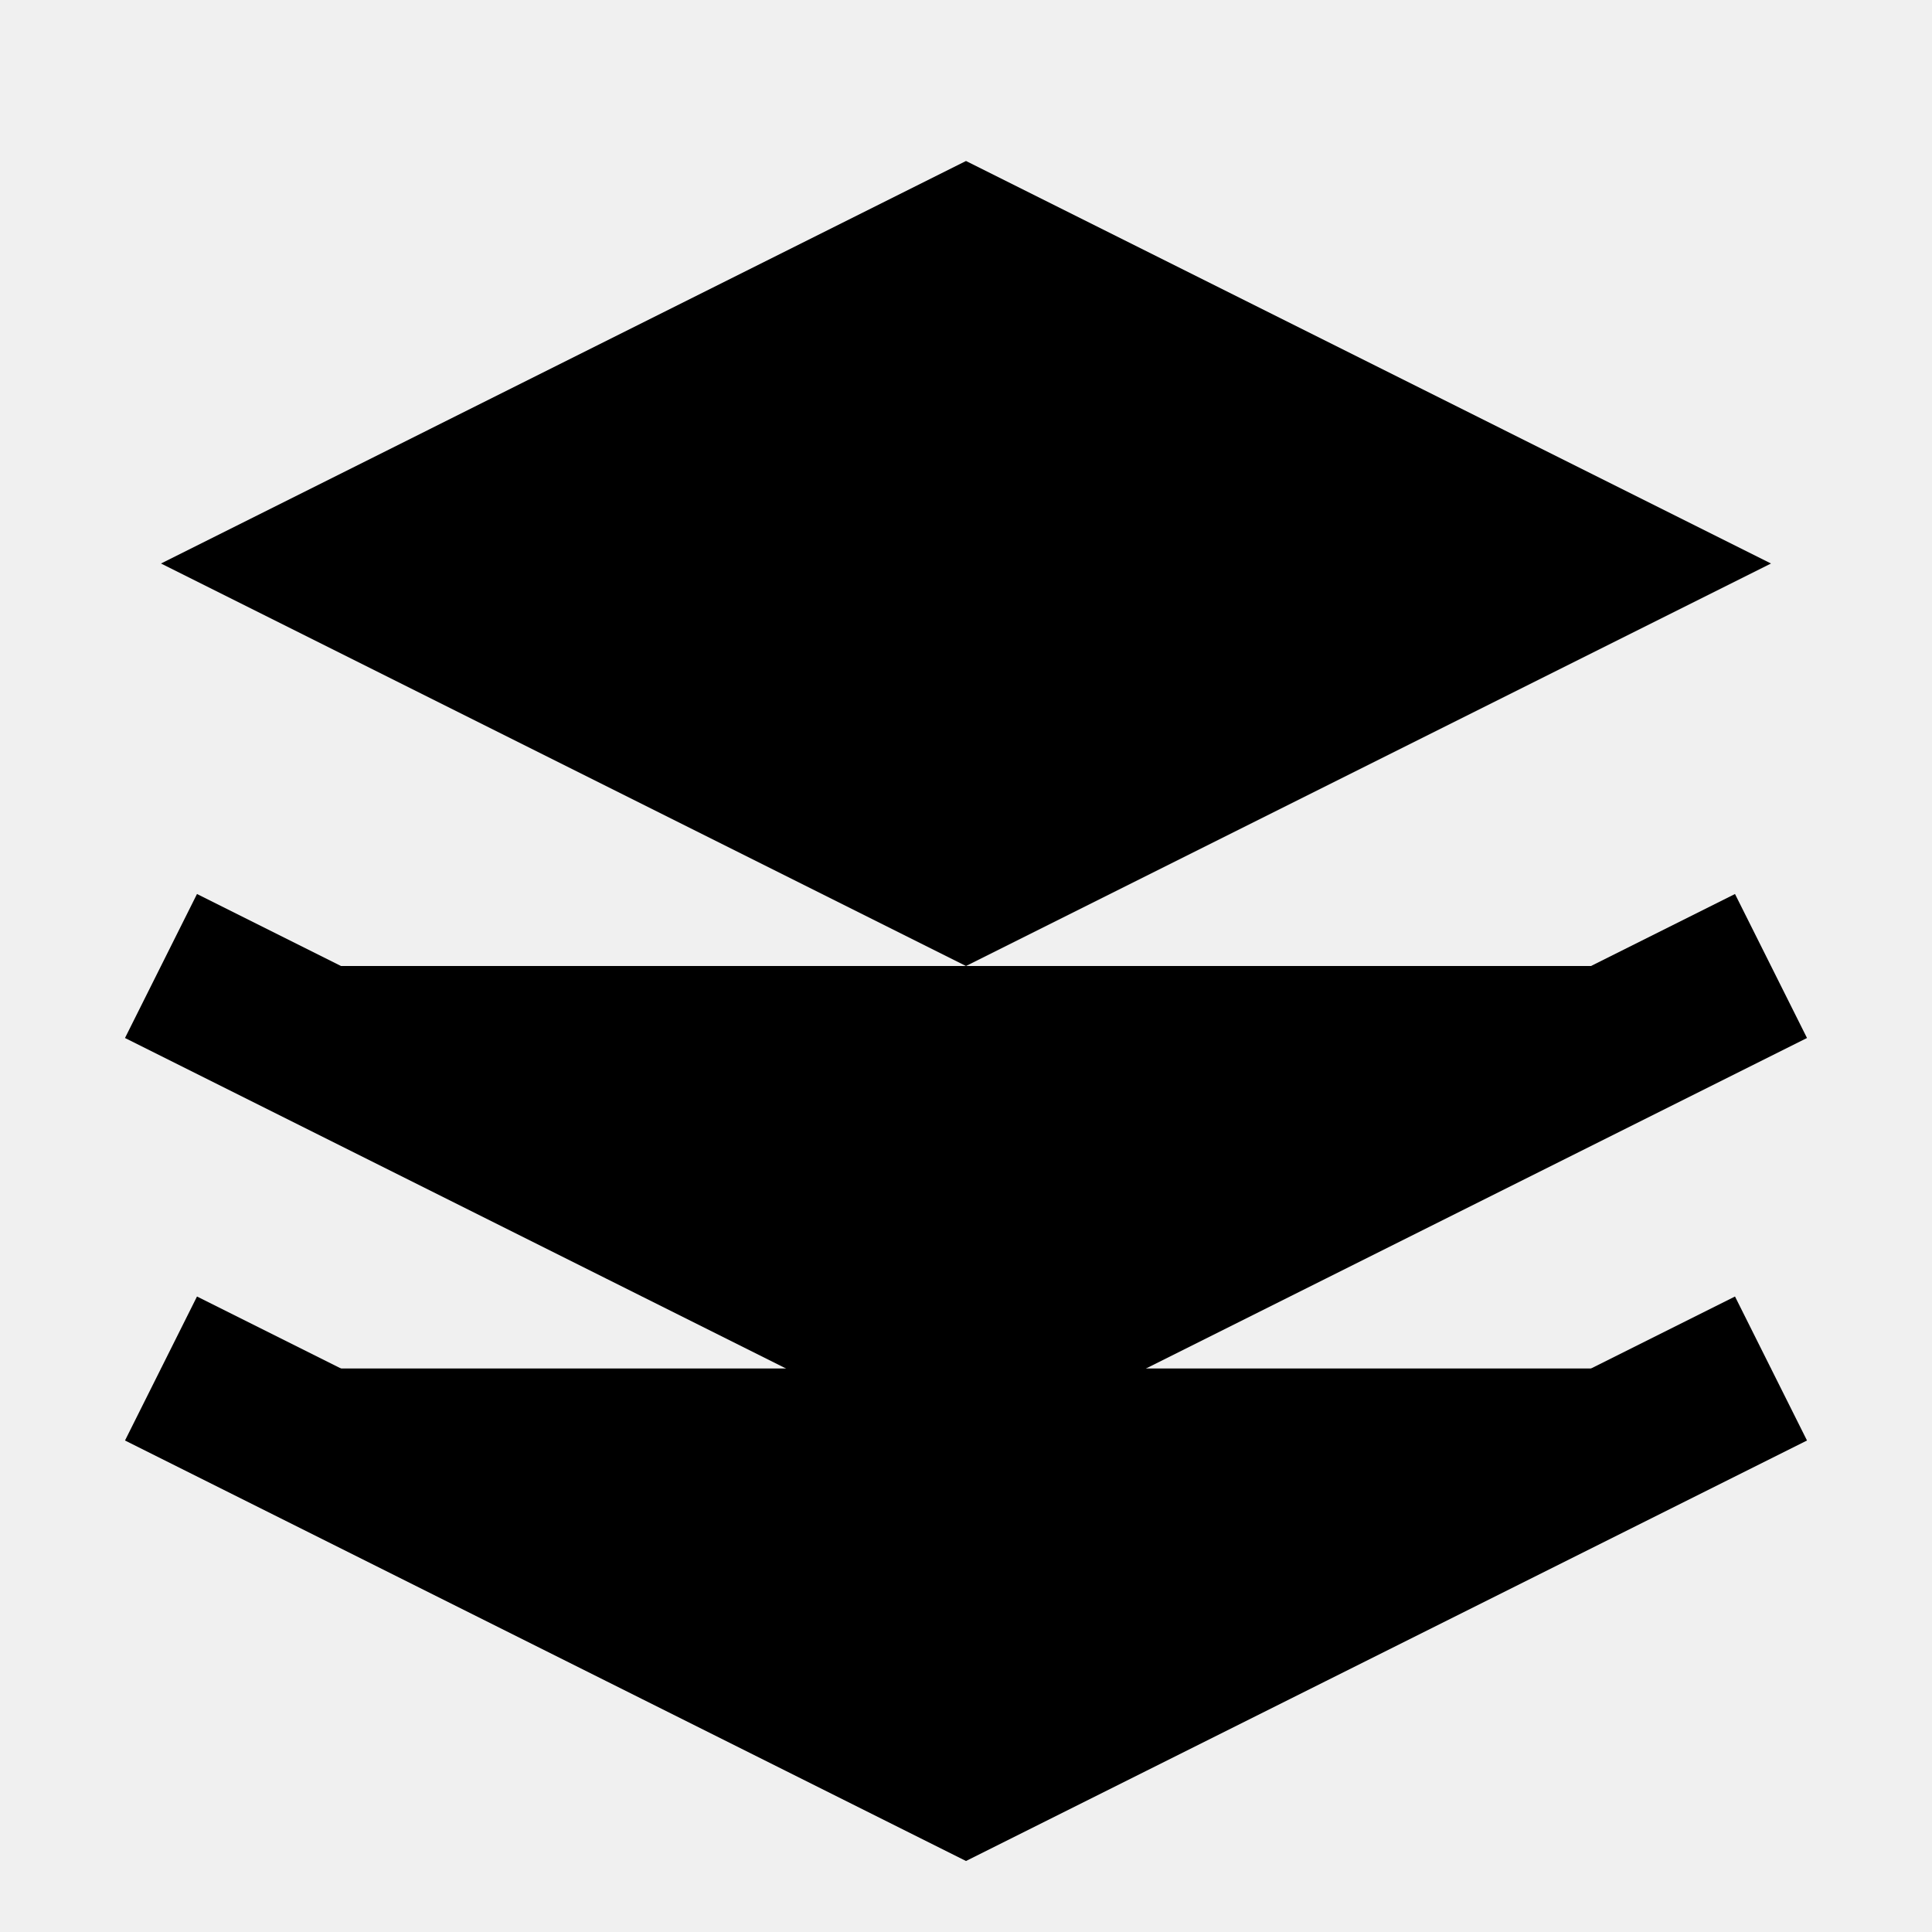
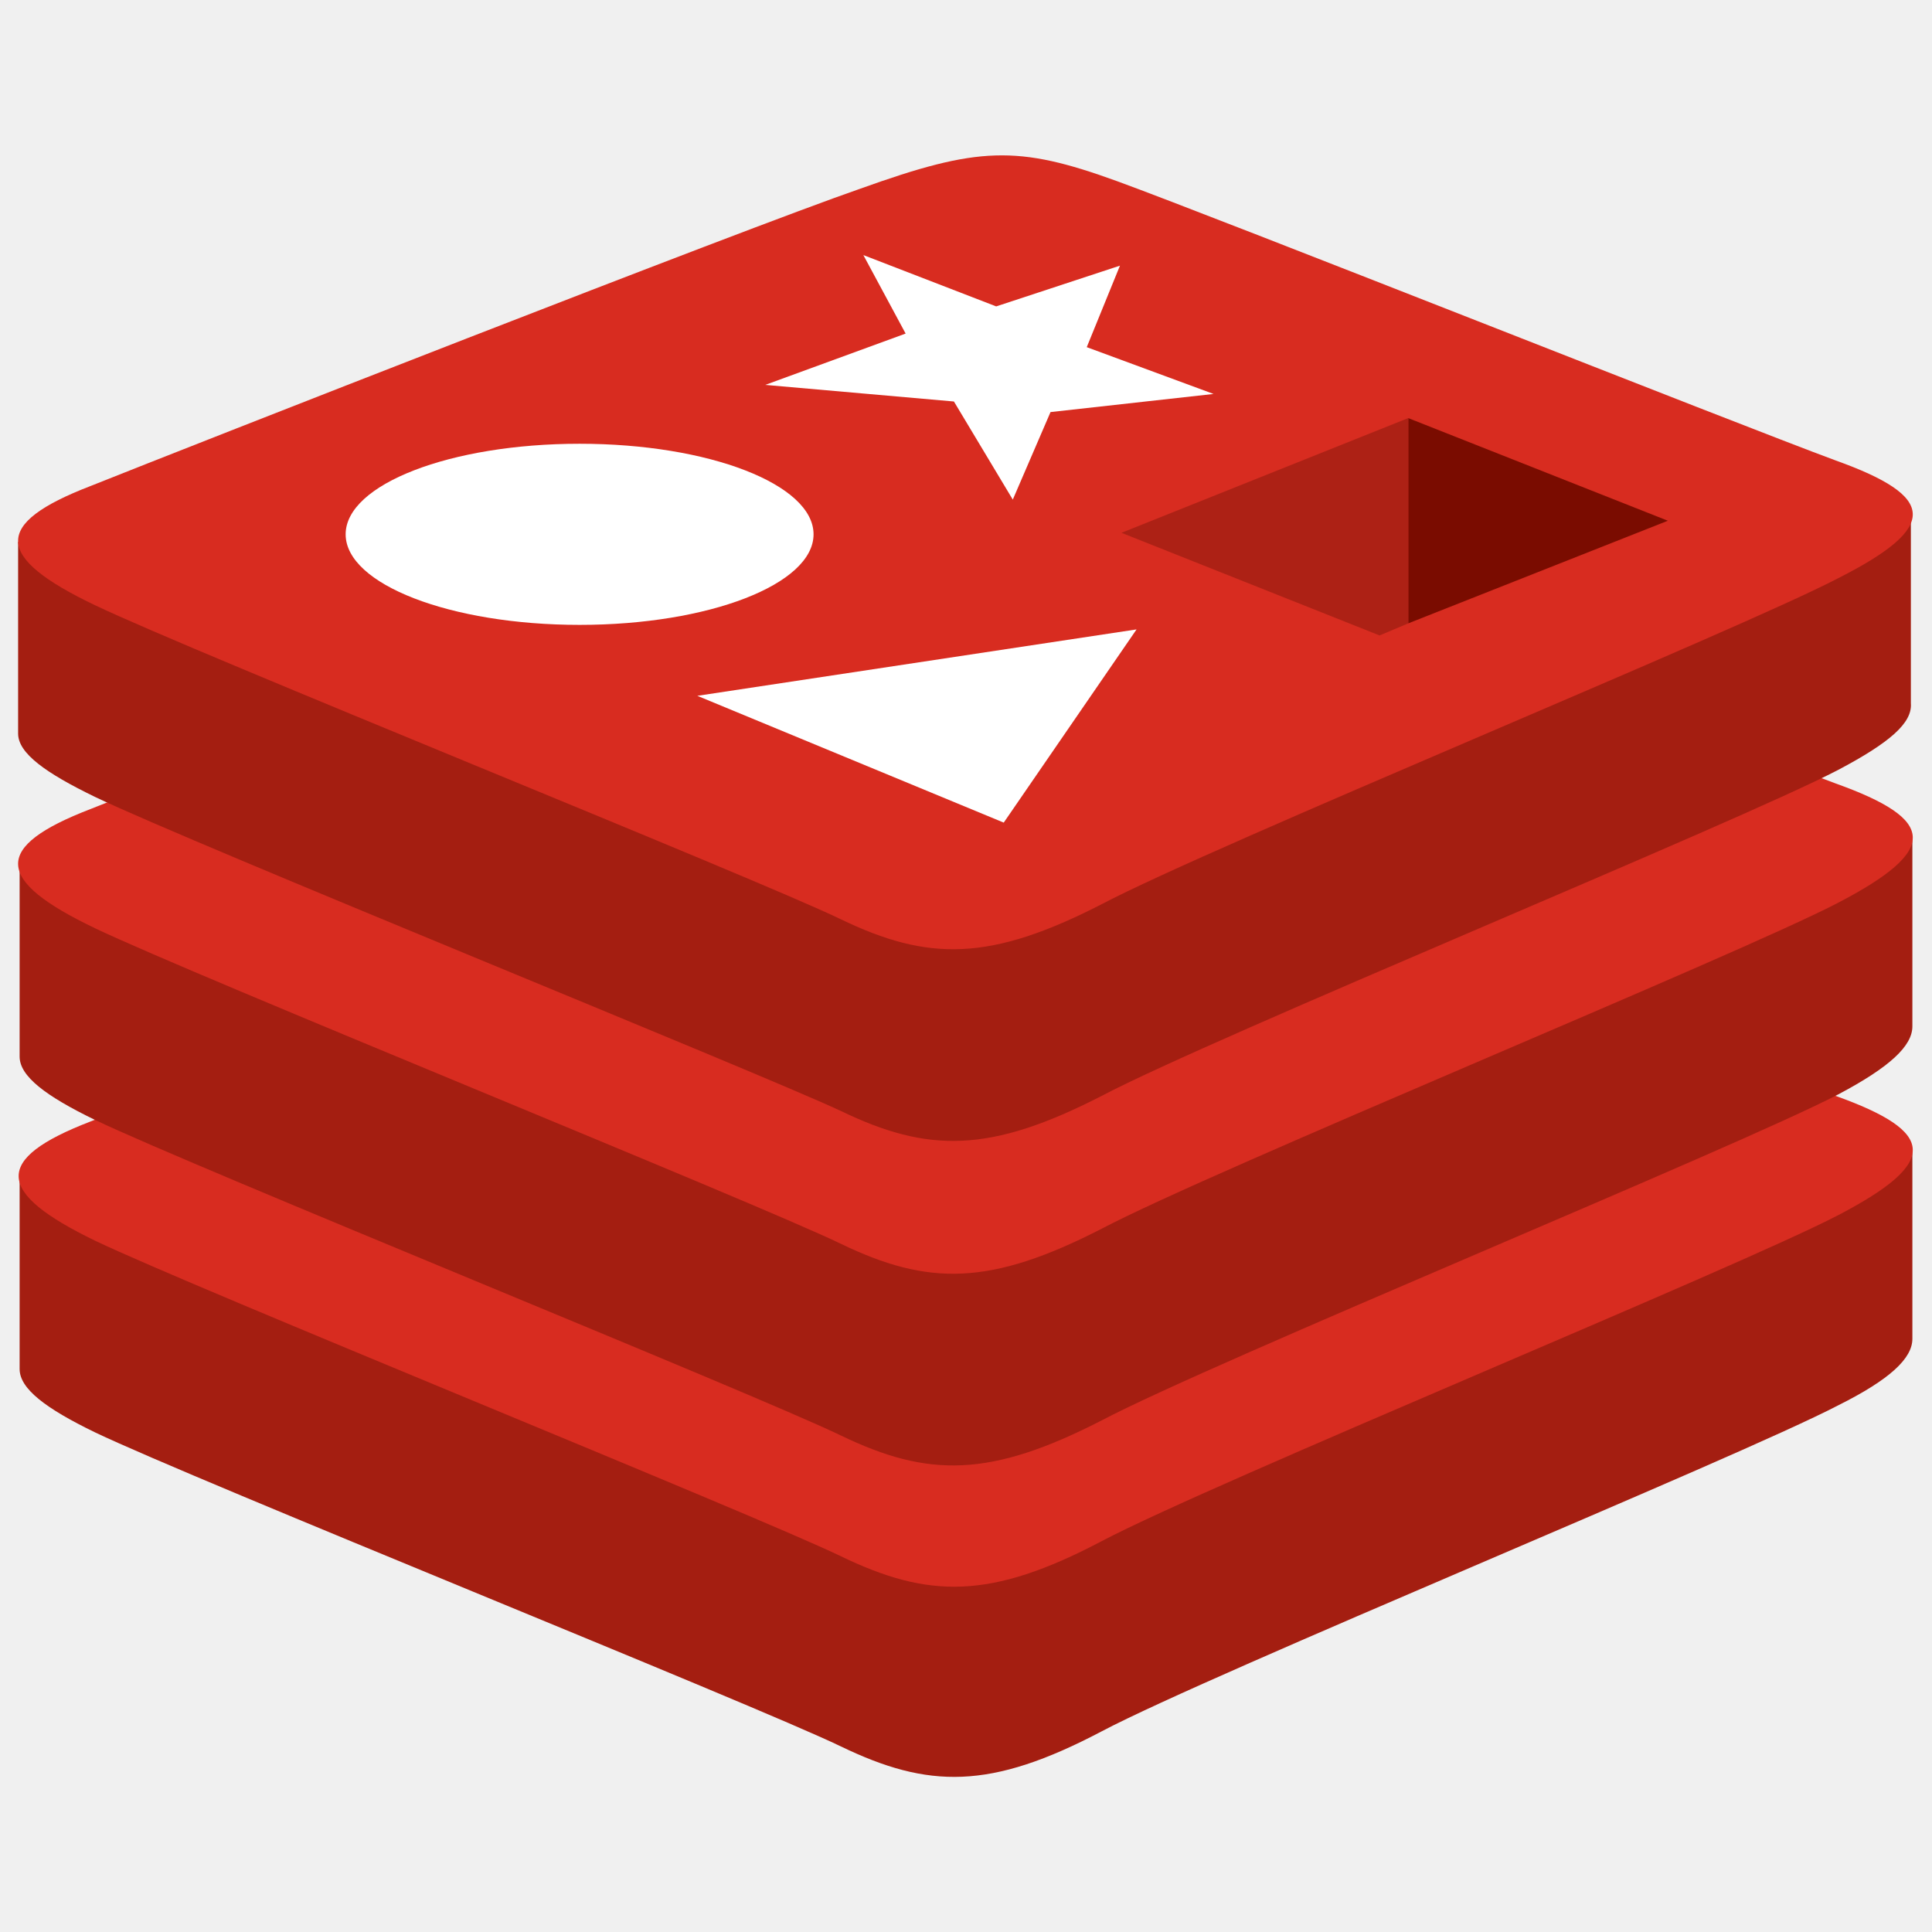
- <svg xmlns="http://www.w3.org/2000/svg" viewBox="0 0 24 24" fill="currentColor">
-   <path d="M12 2L2 7l10 5 10-5-10-5zM2 12l10 5 10-5M2 17l10 5 10-5" />
-   <path d="M2 12l10 5 10-5" fill="none" stroke="currentColor" stroke-width="2" />
-   <path d="M2 17l10 5 10-5" fill="none" stroke="currentColor" stroke-width="2" />
+ <svg xmlns="http://www.w3.org/2000/svg" viewBox="0 0 128 128">
+   <path fill="#A41E11" d="M121.8 93.1c-6.7 3.5-41.4 17.7-48.8 21.6-7.4 3.9-11.5 3.8-17.3 1S13 98.1 6.3 94.9c-3.3-1.6-5-2.9-5-4.2V78s48-10.5 55.8-13.2c7.8-2.8 10.4-2.9 17-.5s46.1 9.5 52.6 11.9v12.5c0 1.3-1.5 2.7-4.9 4.4z" />
+   <path fill="#D82C20" d="M121.8 80.5C115.1 84 80.4 98.2 73 102.1c-7.4 3.9-11.5 3.8-17.3 1-5.8-2.8-42.7-17.7-49.4-20.9C-.3 79-.5 76.8 6 74.3c6.5-2.6 43.2-17 51-19.7 7.8-2.8 10.4-2.9 17-.5s41.1 16.1 47.6 18.5c6.7 2.4 6.9 4.4.2 7.9z" />
+   <path fill="#A41E11" d="M121.8 72.5C115.1 76 80.4 90.2 73 94.1c-7.4 3.8-11.5 3.8-17.3 1C49.9 92.3 13 77.4 6.3 74.2c-3.3-1.6-5-2.9-5-4.2V57.3s48-10.5 55.8-13.2c7.8-2.8 10.4-2.9 17-.5s46.1 9.5 52.6 11.9V68c0 1.3-1.5 2.7-4.9 4.5z" />
+   <path fill="#D82C20" d="M121.8 59.8c-6.7 3.5-41.4 17.7-48.8 21.6-7.4 3.8-11.5 3.8-17.3 1C49.9 79.6 13 64.7 6.3 61.5s-6.8-5.4-.3-7.9c6.5-2.6 43.2-17 51-19.7 7.8-2.8 10.4-2.9 17-.5s41.1 16.1 47.6 18.5c6.7 2.4 6.9 4.4.2 7.9z" />
+   <path fill="#A41E11" d="M121.8 51c-6.7 3.5-41.4 17.7-48.8 21.6-7.4 3.8-11.5 3.8-17.3 1C49.9 70.9 13 56 6.3 52.8c-3.3-1.6-5.1-2.9-5.1-4.2V35.9s48-10.5 55.8-13.2c7.8-2.8 10.4-2.9 17-.5s46.1 9.5 52.6 11.9v12.5c.1 1.3-1.4 2.6-4.8 4.4z" />
+   <path fill="#D82C20" d="M121.8 38.3C115.1 41.8 80.4 56 73 59.9c-7.4 3.8-11.5 3.8-17.3 1S13 43.3 6.3 40.1s-6.8-5.4-.3-7.9c6.5-2.6 43.2-17 51-19.7 7.8-2.8 10.4-2.9 17-.5s41.1 16.1 47.6 18.5c6.7 2.4 6.9 4.4.2 7.8z" />
+   <path fill="#fff" d="M80.4 26.1l-10.8 1.2-2.5 5.8-3.9-6.5-12.5-1.1 9.3-3.4-2.8-5.2 8.8 3.4 8.2-2.7L72 23zM66.5 54.5l-20.3-8.4 29.1-4.4z" />
+   <ellipse fill="#fff" cx="38.4" cy="35.4" rx="15.5" ry="6" />
+   <path fill="#7A0C00" d="M93.3 27.7l17.2 6.8-17.2 6.8z" />
+   <path fill="#AD2115" d="M74.3 35.3l19-7.6v13.6l-1.9.8z" />
</svg>
